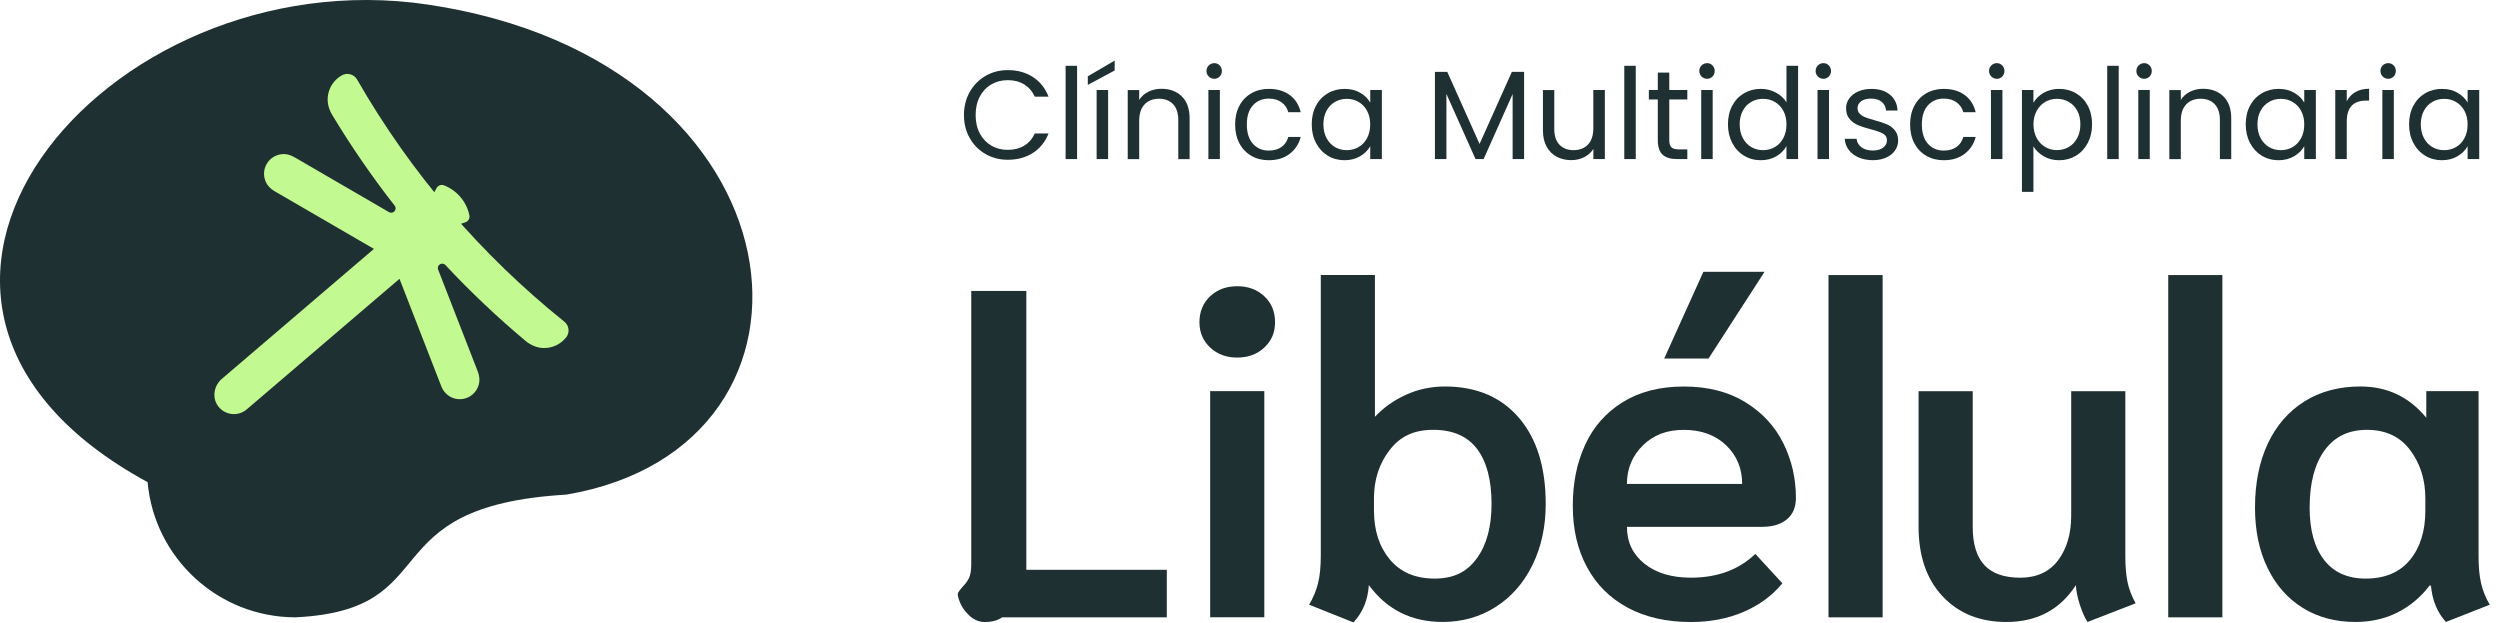
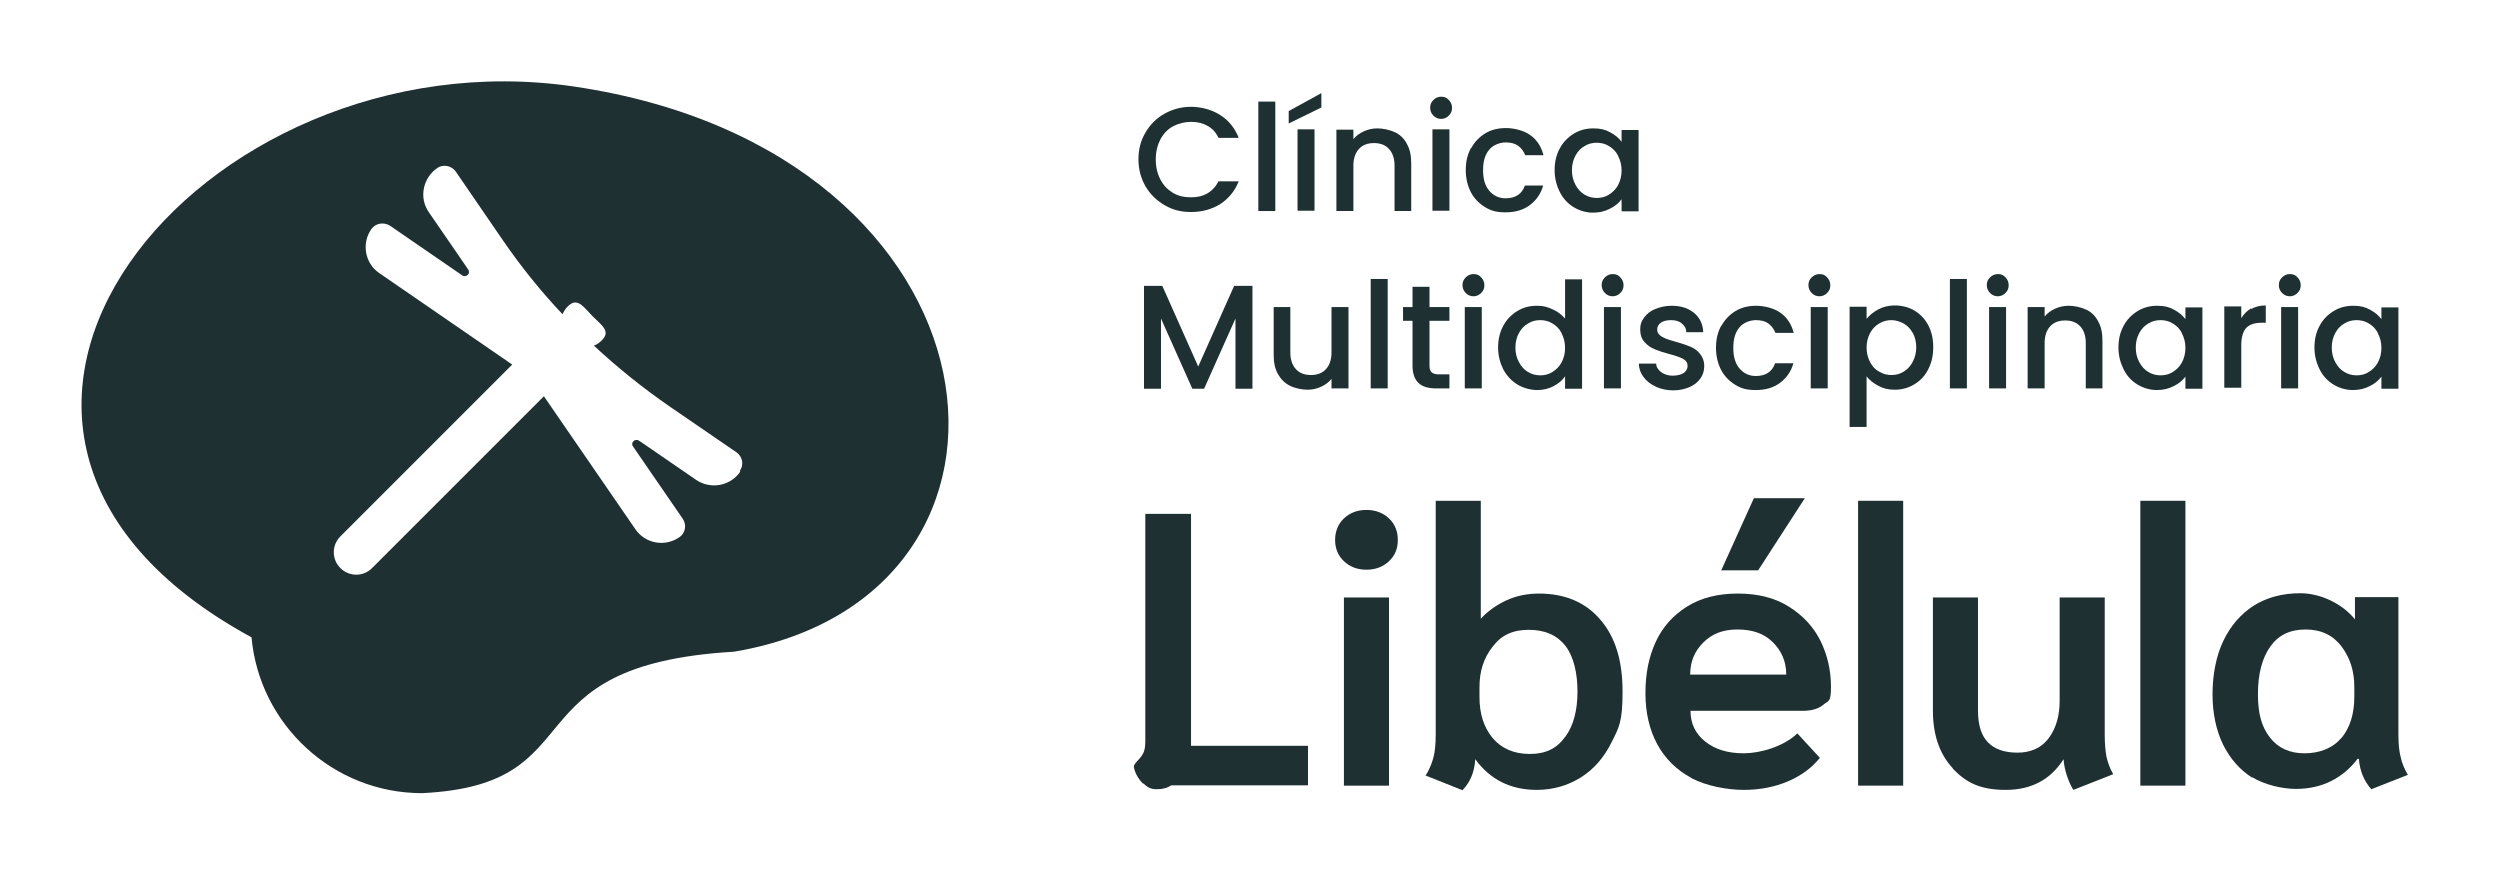
- <svg xmlns="http://www.w3.org/2000/svg" width="241" height="60" viewBox="0 0 241 60" fill="none">
-   <path d="M93.38 59.285C92.916 58.837 92.593 58.312 92.413 57.712C92.322 57.442 92.306 57.248 92.368 57.129C92.429 57.01 92.561 56.829 92.774 56.591C93.045 56.32 93.254 56.036 93.403 55.737C93.551 55.437 93.629 54.989 93.629 54.389V28.048H98.938V54.928H112.48V59.514H96.6C96.18 59.814 95.625 59.962 94.935 59.962C94.364 59.962 93.848 59.736 93.384 59.288L93.38 59.285Z" fill="#1F3032" />
-   <path d="M116.66 33.503C115.97 32.858 115.625 32.043 115.625 31.053C115.625 30.064 115.97 29.203 116.66 28.559C117.35 27.914 118.218 27.592 119.27 27.592C120.321 27.592 121.189 27.914 121.879 28.559C122.57 29.203 122.915 30.035 122.915 31.053C122.915 32.072 122.57 32.858 121.879 33.503C121.189 34.147 120.321 34.47 119.27 34.47C118.218 34.47 117.35 34.147 116.66 33.503ZM116.66 37.706H121.879V59.506H116.66V37.706Z" fill="#1F3032" />
-   <path d="M126.198 58.295C126.589 57.637 126.873 56.954 127.053 56.248C127.234 55.546 127.324 54.637 127.324 53.528V26.513H132.543V40.179C133.353 39.308 134.343 38.606 135.511 38.068C136.682 37.529 137.94 37.258 139.288 37.258C142.317 37.258 144.694 38.264 146.42 40.269C148.143 42.277 149.007 45.048 149.007 48.584C149.007 50.773 148.581 52.735 147.727 54.472C146.872 56.21 145.688 57.56 144.172 58.517C142.656 59.478 140.956 59.955 139.066 59.955C136.066 59.955 133.698 58.772 131.956 56.403C131.866 57.84 131.372 59.039 130.472 60L126.198 58.292V58.295ZM142.369 53.821C143.314 52.519 143.785 50.773 143.785 48.584C143.785 46.276 143.32 44.51 142.391 43.279C141.462 42.051 140.053 41.435 138.162 41.435C136.272 41.435 134.959 42.087 133.956 43.392C132.95 44.694 132.45 46.247 132.45 48.043V49.213C132.45 51.13 132.959 52.703 133.979 53.931C134.998 55.159 136.437 55.775 138.298 55.775C140.159 55.775 141.424 55.123 142.369 53.818V53.821Z" fill="#1F3032" />
-   <path d="M156.923 58.586C155.213 57.674 153.901 56.368 152.988 54.676C152.072 52.984 151.617 51.012 151.617 48.766C151.617 46.519 152.014 44.614 152.81 42.877C153.604 41.14 154.813 39.77 156.433 38.765C158.052 37.762 160.016 37.26 162.326 37.26C164.636 37.26 166.606 37.762 168.242 38.765C169.877 39.77 171.1 41.088 171.909 42.719C172.719 44.353 173.126 46.113 173.126 48.002C173.126 48.901 172.832 49.591 172.248 50.071C171.664 50.551 170.861 50.789 169.842 50.789H156.839C156.839 52.259 157.4 53.442 158.526 54.341C159.652 55.24 161.142 55.688 163.003 55.688C165.552 55.688 167.623 54.925 169.213 53.397L171.822 56.23C170.861 57.4 169.626 58.312 168.11 58.973C166.594 59.63 164.894 59.962 163.003 59.962C160.665 59.962 158.639 59.505 156.929 58.592L156.923 58.586ZM167.945 46.654C167.945 45.156 167.429 43.912 166.394 42.922C165.358 41.933 164 41.44 162.323 41.44C160.645 41.44 159.384 41.943 158.365 42.945C157.346 43.95 156.836 45.185 156.836 46.654H167.948H167.945ZM164.21 26.201H170.103L164.703 34.562H160.429L164.207 26.201H164.21Z" fill="#1F3032" />
-   <path d="M176.267 26.517H181.486V59.511H176.267V26.517Z" fill="#1F3032" />
-   <path d="M187.267 57.486C185.722 55.84 184.951 53.606 184.951 50.789V37.71H190.17V50.789C190.17 52.436 190.544 53.667 191.296 54.476C192.044 55.285 193.199 55.691 194.76 55.691C196.321 55.691 197.563 55.13 198.405 54.006C199.244 52.881 199.663 51.45 199.663 49.713V37.71H204.882V53.622C204.882 54.583 204.95 55.398 205.085 56.072C205.221 56.745 205.482 57.441 205.872 58.16L201.237 59.959C200.966 59.54 200.721 58.985 200.495 58.295C200.269 57.606 200.144 56.977 200.115 56.407C198.586 58.776 196.35 59.959 193.412 59.959C190.863 59.959 188.815 59.133 187.27 57.486H187.267Z" fill="#1F3032" />
-   <path d="M209.018 26.517H214.237V59.511H209.018V26.517Z" fill="#1F3032" />
-   <path d="M221.994 58.606C220.54 57.707 219.407 56.427 218.598 54.764C217.788 53.101 217.382 51.161 217.382 48.944C217.382 46.578 217.795 44.515 218.617 42.762C219.443 41.009 220.62 39.655 222.149 38.695C223.678 37.737 225.478 37.257 227.549 37.257C230.13 37.257 232.242 38.263 233.894 40.267V37.705H238.932V53.572C238.932 54.652 239.016 55.541 239.181 56.247C239.345 56.953 239.623 57.633 240.013 58.294L235.784 59.957C234.945 59.028 234.465 57.858 234.345 56.45H234.21C233.371 57.559 232.342 58.419 231.129 59.035C229.913 59.65 228.559 59.957 227.059 59.957C225.139 59.957 223.452 59.509 221.998 58.609L221.994 58.606ZM232.32 53.978C233.31 52.779 233.804 51.19 233.804 49.214V48.044C233.804 46.246 233.316 44.696 232.342 43.394C231.368 42.092 229.981 41.437 228.181 41.437C226.381 41.437 225.046 42.098 224.088 43.416C223.127 44.734 222.649 46.578 222.649 48.944C222.649 51.1 223.114 52.779 224.043 53.978C224.972 55.177 226.307 55.776 228.046 55.776C229.904 55.776 231.329 55.177 232.32 53.978Z" fill="#1F3032" />
-   <path d="M54.588 47.682C82.158 43.024 78.149 5.902 41.212 0.436C9.974 -4.186 -17.805 29.078 14.229 46.479C14.88 53.783 21.019 59.51 28.499 59.51C43.247 58.788 35.463 48.806 54.585 47.682H54.588Z" fill="#1F3032" />
-   <path d="M93.484 8.866C93.858 8.205 94.364 7.69 95.009 7.316C95.654 6.942 96.367 6.758 97.154 6.758C98.08 6.758 98.886 6.981 99.574 7.426C100.264 7.87 100.764 8.502 101.08 9.321H99.754C99.519 8.811 99.18 8.418 98.738 8.141C98.296 7.867 97.767 7.728 97.151 7.728C96.535 7.728 96.029 7.867 95.558 8.141C95.087 8.415 94.719 8.808 94.451 9.314C94.183 9.82 94.051 10.413 94.051 11.093C94.051 11.773 94.183 12.353 94.451 12.859C94.719 13.366 95.087 13.755 95.558 14.033C96.029 14.31 96.558 14.445 97.151 14.445C97.745 14.445 98.296 14.31 98.738 14.039C99.18 13.768 99.519 13.378 99.754 12.866H101.08C100.764 13.675 100.261 14.3 99.574 14.742C98.883 15.183 98.077 15.402 97.154 15.402C96.367 15.402 95.651 15.219 95.009 14.851C94.367 14.484 93.855 13.971 93.484 13.314C93.109 12.656 92.925 11.918 92.925 11.09C92.925 10.262 93.113 9.52 93.484 8.86V8.866Z" fill="#1F3032" />
-   <path d="M103.831 6.343V15.335H102.725V6.343H103.831Z" fill="#1F3032" />
-   <path d="M107.454 6.795L104.864 8.181V7.356L107.454 5.838V6.799V6.795ZM106.822 8.678V15.336H105.715V8.678H106.822Z" fill="#1F3032" />
-   <path d="M113.925 9.293C114.428 9.783 114.679 10.489 114.679 11.414V15.34H113.586V11.572C113.586 10.908 113.418 10.399 113.089 10.047C112.757 9.696 112.302 9.519 111.728 9.519C111.154 9.519 110.68 9.703 110.334 10.067C109.989 10.431 109.818 10.963 109.818 11.659V15.34H108.712V8.681H109.818V9.628C110.038 9.287 110.334 9.026 110.712 8.839C111.089 8.652 111.505 8.558 111.96 8.558C112.77 8.558 113.428 8.803 113.931 9.293H113.925Z" fill="#1F3032" />
-   <path d="M116.525 7.377C116.379 7.232 116.305 7.055 116.305 6.842C116.305 6.629 116.379 6.452 116.525 6.307C116.67 6.162 116.847 6.088 117.06 6.088C117.273 6.088 117.434 6.162 117.576 6.307C117.718 6.452 117.789 6.633 117.789 6.842C117.789 7.052 117.718 7.232 117.576 7.377C117.434 7.522 117.263 7.596 117.06 7.596C116.857 7.596 116.67 7.522 116.525 7.377ZM117.596 8.676V15.335H116.489V8.676H117.596Z" fill="#1F3032" />
-   <path d="M119.479 10.19C119.753 9.674 120.137 9.278 120.628 8.994C121.118 8.71 121.679 8.569 122.311 8.569C123.131 8.569 123.805 8.768 124.337 9.165C124.869 9.561 125.218 10.112 125.389 10.818H124.195C124.082 10.412 123.86 10.093 123.534 9.858C123.205 9.622 122.799 9.506 122.311 9.506C121.679 9.506 121.17 9.722 120.779 10.157C120.389 10.589 120.195 11.205 120.195 11.998C120.195 12.791 120.389 13.419 120.779 13.857C121.17 14.296 121.679 14.515 122.311 14.515C122.799 14.515 123.202 14.402 123.528 14.173C123.85 13.948 124.076 13.622 124.195 13.2H125.389C125.211 13.88 124.853 14.425 124.318 14.834C123.782 15.243 123.115 15.446 122.311 15.446C121.679 15.446 121.118 15.305 120.628 15.021C120.137 14.737 119.753 14.338 119.479 13.819C119.202 13.3 119.066 12.694 119.066 11.995C119.066 11.295 119.205 10.705 119.479 10.19Z" fill="#1F3032" />
-   <path d="M126.863 10.19C127.137 9.674 127.518 9.278 127.998 8.994C128.479 8.71 129.018 8.569 129.611 8.569C130.205 8.569 130.701 8.694 131.13 8.946C131.559 9.197 131.879 9.513 132.092 9.893V8.678H133.211V15.337H132.092V14.096C131.872 14.486 131.547 14.808 131.114 15.063C130.682 15.317 130.176 15.446 129.601 15.446C129.027 15.446 128.476 15.301 127.995 15.008C127.518 14.715 127.14 14.309 126.863 13.78C126.585 13.255 126.45 12.655 126.45 11.982C126.45 11.308 126.589 10.705 126.863 10.19ZM131.785 10.683C131.582 10.309 131.308 10.025 130.966 9.825C130.621 9.626 130.243 9.529 129.827 9.529C129.411 9.529 129.037 9.626 128.695 9.822C128.356 10.016 128.082 10.299 127.879 10.673C127.676 11.047 127.576 11.482 127.576 11.985C127.576 12.488 127.676 12.939 127.879 13.316C128.082 13.693 128.353 13.98 128.695 14.18C129.037 14.38 129.411 14.476 129.827 14.476C130.243 14.476 130.621 14.376 130.966 14.18C131.311 13.98 131.585 13.693 131.785 13.316C131.988 12.939 132.088 12.501 132.088 11.998C132.088 11.495 131.988 11.057 131.785 10.686V10.683Z" fill="#1F3032" />
-   <path d="M146.923 6.928V15.337H145.817V9.068L143.02 15.337H142.243L139.433 9.055V15.337H138.327V6.928H139.517L142.63 13.877L145.743 6.928H146.923Z" fill="#1F3032" />
-   <path d="M154.707 8.678V15.337H153.6V14.354C153.391 14.695 153.097 14.96 152.72 15.15C152.342 15.34 151.926 15.437 151.475 15.437C150.955 15.437 150.491 15.33 150.078 15.114C149.665 14.898 149.339 14.576 149.097 14.147C148.859 13.719 148.739 13.197 148.739 12.581V8.681H149.833V12.436C149.833 13.094 149.997 13.596 150.33 13.948C150.662 14.299 151.117 14.476 151.691 14.476C152.265 14.476 152.749 14.292 153.088 13.928C153.43 13.564 153.597 13.032 153.597 12.336V8.678H154.704H154.707Z" fill="#1F3032" />
-   <path d="M157.687 6.343V15.335H156.581V6.343H157.687Z" fill="#1F3032" />
-   <path d="M160.919 9.589V13.514C160.919 13.837 160.987 14.066 161.126 14.201C161.265 14.333 161.503 14.401 161.842 14.401H162.658V15.335H161.661C161.045 15.335 160.584 15.194 160.274 14.91C159.965 14.627 159.813 14.162 159.813 13.514V9.589H158.949V8.677H159.813V7.001H160.919V8.677H162.658V9.589H160.919Z" fill="#1F3032" />
-   <path d="M164.032 7.377C163.887 7.232 163.813 7.055 163.813 6.842C163.813 6.629 163.887 6.452 164.032 6.307C164.177 6.162 164.355 6.088 164.568 6.088C164.781 6.088 164.942 6.162 165.084 6.307C165.226 6.452 165.297 6.633 165.297 6.842C165.297 7.052 165.226 7.232 165.084 7.377C164.942 7.522 164.771 7.596 164.568 7.596C164.365 7.596 164.177 7.522 164.032 7.377ZM165.103 8.676V15.335H163.997V8.676H165.103Z" fill="#1F3032" />
-   <path d="M166.987 10.188C167.261 9.672 167.642 9.276 168.122 8.992C168.606 8.709 169.145 8.567 169.745 8.567C170.264 8.567 170.745 8.686 171.193 8.925C171.642 9.163 171.98 9.476 172.216 9.866V6.343H173.335V15.335H172.216V14.085C171.996 14.481 171.674 14.806 171.242 15.061C170.813 15.316 170.309 15.445 169.732 15.445C169.155 15.445 168.603 15.3 168.122 15.006C167.639 14.713 167.261 14.307 166.987 13.778C166.713 13.25 166.574 12.653 166.574 11.98C166.574 11.306 166.713 10.704 166.987 10.188ZM171.913 10.681C171.709 10.307 171.435 10.024 171.093 9.824C170.748 9.624 170.371 9.527 169.958 9.527C169.545 9.527 169.168 9.624 168.826 9.82C168.484 10.014 168.213 10.297 168.01 10.671C167.806 11.045 167.706 11.48 167.706 11.983C167.706 12.486 167.806 12.937 168.01 13.314C168.213 13.691 168.484 13.978 168.826 14.178C169.164 14.378 169.542 14.475 169.958 14.475C170.374 14.475 170.751 14.375 171.093 14.178C171.438 13.978 171.713 13.691 171.913 13.314C172.116 12.937 172.216 12.499 172.216 11.996C172.216 11.493 172.116 11.055 171.913 10.684V10.681Z" fill="#1F3032" />
-   <path d="M175.245 7.377C175.1 7.232 175.025 7.055 175.025 6.842C175.025 6.629 175.1 6.452 175.245 6.307C175.39 6.162 175.57 6.088 175.78 6.088C175.99 6.088 176.154 6.162 176.296 6.307C176.438 6.452 176.509 6.633 176.509 6.842C176.509 7.052 176.438 7.232 176.296 7.377C176.154 7.522 175.983 7.596 175.78 7.596C175.577 7.596 175.39 7.522 175.245 7.377ZM176.316 8.676V15.335H175.209V8.676H176.316Z" fill="#1F3032" />
-   <path d="M179.183 15.184C178.777 15.009 178.458 14.768 178.222 14.455C177.987 14.143 177.858 13.785 177.832 13.379H178.974C179.006 13.711 179.161 13.981 179.441 14.194C179.722 14.403 180.086 14.51 180.541 14.51C180.964 14.51 181.296 14.416 181.538 14.229C181.78 14.043 181.903 13.807 181.903 13.524C181.903 13.24 181.774 13.014 181.512 12.873C181.254 12.731 180.851 12.592 180.309 12.454C179.816 12.325 179.412 12.193 179.099 12.06C178.787 11.925 178.519 11.729 178.296 11.464C178.074 11.2 177.961 10.855 177.961 10.426C177.961 10.085 178.061 9.775 178.264 9.492C178.467 9.208 178.754 8.982 179.128 8.818C179.503 8.654 179.928 8.57 180.406 8.57C181.145 8.57 181.738 8.757 182.193 9.128C182.648 9.501 182.89 10.011 182.922 10.658H181.815C181.79 10.31 181.651 10.03 181.396 9.82C181.141 9.611 180.799 9.505 180.367 9.505C179.97 9.505 179.654 9.588 179.419 9.759C179.183 9.93 179.067 10.152 179.067 10.426C179.067 10.646 179.138 10.826 179.28 10.968C179.422 11.11 179.599 11.223 179.816 11.306C180.032 11.39 180.328 11.487 180.709 11.593C181.186 11.722 181.577 11.851 181.877 11.977C182.177 12.102 182.435 12.289 182.648 12.541C182.864 12.792 182.973 13.121 182.983 13.524C182.983 13.888 182.883 14.217 182.68 14.507C182.477 14.797 182.193 15.029 181.822 15.193C181.451 15.357 181.028 15.441 180.551 15.441C180.041 15.441 179.583 15.354 179.177 15.18L179.183 15.184Z" fill="#1F3032" />
-   <path d="M184.548 10.19C184.822 9.674 185.206 9.278 185.696 8.994C186.186 8.71 186.747 8.569 187.38 8.569C188.199 8.569 188.873 8.768 189.405 9.165C189.938 9.561 190.286 10.112 190.457 10.818H189.267C189.154 10.412 188.931 10.093 188.605 9.858C188.276 9.622 187.87 9.506 187.383 9.506C186.751 9.506 186.241 9.722 185.851 10.157C185.46 10.589 185.267 11.205 185.267 11.998C185.267 12.791 185.46 13.419 185.851 13.857C186.241 14.296 186.751 14.515 187.383 14.515C187.87 14.515 188.273 14.402 188.599 14.173C188.922 13.948 189.147 13.622 189.267 13.2H190.457C190.28 13.88 189.921 14.425 189.386 14.834C188.851 15.243 188.183 15.446 187.38 15.446C186.747 15.446 186.186 15.305 185.696 15.021C185.206 14.737 184.822 14.338 184.548 13.819C184.27 13.3 184.135 12.694 184.135 11.995C184.135 11.295 184.273 10.705 184.548 10.19Z" fill="#1F3032" />
-   <path d="M191.963 7.377C191.818 7.232 191.744 7.055 191.744 6.842C191.744 6.629 191.818 6.452 191.963 6.307C192.109 6.162 192.289 6.088 192.499 6.088C192.709 6.088 192.873 6.162 193.015 6.307C193.157 6.452 193.228 6.633 193.228 6.842C193.228 7.052 193.157 7.232 193.015 7.377C192.873 7.522 192.702 7.596 192.499 7.596C192.296 7.596 192.109 7.522 191.963 7.377ZM193.034 8.676V15.335H191.928V8.676H193.034Z" fill="#1F3032" />
-   <path d="M197.002 8.952C197.434 8.697 197.941 8.569 198.515 8.569C199.089 8.569 199.644 8.71 200.128 8.994C200.611 9.278 200.989 9.677 201.263 10.19C201.537 10.705 201.676 11.302 201.676 11.982C201.676 12.662 201.537 13.255 201.263 13.78C200.989 14.305 200.608 14.715 200.128 15.008C199.644 15.298 199.108 15.446 198.515 15.446C197.921 15.446 197.447 15.317 197.012 15.063C196.579 14.808 196.247 14.489 196.021 14.109V18.495H194.915V8.678H196.021V9.906C196.241 9.526 196.566 9.207 196.999 8.952H197.002ZM200.244 10.67C200.041 10.296 199.766 10.012 199.424 9.819C199.079 9.626 198.702 9.526 198.289 9.526C197.876 9.526 197.508 9.626 197.163 9.822C196.818 10.022 196.544 10.309 196.337 10.686C196.131 11.063 196.028 11.498 196.028 11.991C196.028 12.484 196.131 12.932 196.337 13.309C196.544 13.687 196.818 13.973 197.163 14.173C197.508 14.373 197.883 14.47 198.289 14.47C198.695 14.47 199.082 14.37 199.424 14.173C199.77 13.973 200.044 13.687 200.244 13.309C200.447 12.932 200.547 12.491 200.547 11.978C200.547 11.466 200.447 11.037 200.244 10.667V10.67Z" fill="#1F3032" />
-   <path d="M204.243 6.343V15.335H203.137V6.343H204.243Z" fill="#1F3032" />
-   <path d="M206.166 7.377C206.021 7.232 205.947 7.055 205.947 6.842C205.947 6.629 206.021 6.452 206.166 6.307C206.311 6.162 206.489 6.088 206.702 6.088C206.914 6.088 207.076 6.162 207.218 6.307C207.36 6.452 207.431 6.633 207.431 6.842C207.431 7.052 207.36 7.232 207.218 7.377C207.076 7.522 206.905 7.596 206.702 7.596C206.498 7.596 206.311 7.522 206.166 7.377ZM207.237 8.676V15.335H206.131V8.676H207.237Z" fill="#1F3032" />
-   <path d="M214.337 9.293C214.84 9.783 215.091 10.489 215.091 11.414V15.34H213.998V11.572C213.998 10.908 213.83 10.399 213.501 10.047C213.169 9.696 212.714 9.519 212.14 9.519C211.566 9.519 211.092 9.703 210.746 10.067C210.401 10.431 210.23 10.963 210.23 11.659V15.34H209.124V8.681H210.23V9.628C210.45 9.287 210.746 9.026 211.124 8.839C211.501 8.652 211.917 8.558 212.369 8.558C213.179 8.558 213.837 8.803 214.34 9.293H214.337Z" fill="#1F3032" />
-   <path d="M216.901 10.19C217.175 9.674 217.556 9.278 218.04 8.994C218.52 8.71 219.059 8.569 219.649 8.569C220.24 8.569 220.74 8.694 221.169 8.946C221.598 9.197 221.917 9.513 222.13 9.893V8.678H223.249V15.337H222.13V14.096C221.911 14.486 221.585 14.808 221.153 15.063C220.717 15.317 220.214 15.446 219.64 15.446C219.066 15.446 218.514 15.301 218.033 15.008C217.556 14.715 217.179 14.309 216.901 13.78C216.624 13.252 216.488 12.655 216.488 11.982C216.488 11.308 216.627 10.705 216.901 10.19ZM221.827 10.683C221.624 10.309 221.349 10.025 221.007 9.825C220.662 9.626 220.285 9.529 219.872 9.529C219.459 9.529 219.082 9.626 218.74 9.822C218.398 10.016 218.127 10.299 217.924 10.673C217.72 11.047 217.62 11.482 217.62 11.985C217.62 12.488 217.72 12.939 217.924 13.316C218.127 13.693 218.398 13.98 218.74 14.18C219.082 14.38 219.456 14.476 219.872 14.476C220.288 14.476 220.666 14.376 221.007 14.18C221.353 13.98 221.627 13.693 221.827 13.316C222.03 12.939 222.13 12.501 222.13 11.998C222.13 11.495 222.03 11.057 221.827 10.686V10.683Z" fill="#1F3032" />
-   <path d="M227.062 8.874C227.423 8.665 227.862 8.558 228.381 8.558V9.699H228.088C226.849 9.699 226.227 10.373 226.227 11.717V15.336H225.12V8.678H226.227V9.761C226.42 9.38 226.698 9.084 227.059 8.874H227.062Z" fill="#1F3032" />
-   <path d="M229.694 7.377C229.549 7.232 229.475 7.055 229.475 6.842C229.475 6.629 229.549 6.452 229.694 6.307C229.839 6.162 230.017 6.088 230.23 6.088C230.442 6.088 230.604 6.162 230.746 6.307C230.888 6.452 230.959 6.633 230.959 6.842C230.959 7.052 230.888 7.232 230.746 7.377C230.604 7.522 230.433 7.596 230.23 7.596C230.026 7.596 229.839 7.522 229.694 7.377ZM230.765 8.676V15.335H229.659V8.676H230.765Z" fill="#1F3032" />
-   <path d="M232.649 10.19C232.923 9.674 233.304 9.278 233.784 8.994C234.265 8.71 234.804 8.569 235.397 8.569C235.991 8.569 236.487 8.694 236.916 8.946C237.345 9.197 237.665 9.513 237.878 9.893V8.678H238.997V15.337H237.878V14.096C237.658 14.486 237.333 14.808 236.9 15.063C236.468 15.317 235.962 15.446 235.387 15.446C234.813 15.446 234.262 15.301 233.781 15.008C233.304 14.715 232.926 14.309 232.649 13.78C232.371 13.255 232.236 12.655 232.236 11.982C232.236 11.308 232.375 10.705 232.649 10.19ZM237.575 10.683C237.371 10.309 237.097 10.025 236.755 9.825C236.41 9.626 236.033 9.529 235.617 9.529C235.2 9.529 234.826 9.626 234.484 9.822C234.146 10.016 233.871 10.299 233.668 10.673C233.465 11.047 233.365 11.482 233.365 11.985C233.365 12.488 233.465 12.939 233.668 13.316C233.871 13.693 234.142 13.98 234.484 14.18C234.826 14.38 235.2 14.476 235.617 14.476C236.033 14.476 236.41 14.376 236.755 14.18C237.1 13.98 237.375 13.693 237.575 13.316C237.778 12.939 237.878 12.501 237.878 11.998C237.878 11.495 237.778 11.057 237.575 10.686V10.683Z" fill="#1F3032" />
-   <path d="M42.808 21.268L41.898 20.192C41.553 19.786 41.495 19.209 41.75 18.738L42.082 18.132C42.221 17.875 42.531 17.762 42.805 17.868C44.056 18.358 44.979 19.444 45.25 20.759C45.308 21.046 45.147 21.33 44.869 21.426L44.215 21.652C43.711 21.826 43.15 21.671 42.805 21.265L42.808 21.268Z" fill="#C3F991" />
-   <path d="M54.578 32.525C54.946 32.061 54.866 31.381 54.404 31.01C46.314 24.516 39.592 16.662 34.425 7.669C34.128 7.154 33.47 6.973 32.954 7.263C32.25 7.66 31.77 8.33 31.625 9.136C31.505 9.797 31.666 10.48 32.012 11.057C33.841 14.099 35.863 17.035 38.044 19.823C38.331 20.191 37.902 20.684 37.498 20.448L28.37 15.147C27.989 14.924 27.544 14.808 27.109 14.87C26.512 14.95 26.006 15.289 25.712 15.798C25.415 16.307 25.37 16.913 25.596 17.471C25.76 17.88 26.083 18.205 26.463 18.428L36.047 23.994L21.383 36.525C20.628 37.169 20.425 38.294 20.993 39.106C21.644 40.038 22.944 40.186 23.786 39.464L38.511 26.878L42.553 37.269C42.631 37.472 42.743 37.656 42.879 37.817C43.063 38.03 43.292 38.201 43.556 38.32C44.021 38.523 44.537 38.536 45.008 38.352C45.556 38.139 45.972 37.691 46.143 37.114C46.269 36.692 46.224 36.235 46.063 35.825L42.237 25.995C42.066 25.56 42.621 25.212 42.94 25.554C45.359 28.139 47.95 30.591 50.672 32.87C51.188 33.302 51.837 33.566 52.511 33.55C53.33 33.531 54.069 33.16 54.569 32.528L54.578 32.525Z" fill="#C3F991" />
+ <svg xmlns="http://www.w3.org/2000/svg" id="Layer_1" version="1.1" viewBox="100 100 765.3 267.8" width="100%" height="100%">
+   <defs>
+     <style>
+       .st0 {
+         fill: #1f3032;
+       }
+     </style>
+   </defs>
+   <path class="st0" d="M275.8,126.5c-114.3-16.9-216,104.9-98.8,168.6,2.4,26.7,24.9,47.7,52.2,47.7,54-2.6,25.5-39.2,95.5-43.3,100.9-17,86.2-153-48.9-173ZM326.6,244.4h0c-3,4.4-9.1,5.5-13.5,2.5l-16-11c-.5-.3-1-.7-1.5-1-1.2-.8-2.7.6-1.8,1.8l15.2,22.1c1.3,1.9.8,4.5-1.1,5.7-4.4,3-10.4,1.9-13.4-2.5l-28-40.7-52.6,52.6c-2.7,2.7-7,2.7-9.7,0-2.7-2.7-2.7-7,0-9.7l52.6-52.6-40.7-28c-4.4-3-5.5-9.1-2.4-13.5,1.3-1.8,3.8-2.2,5.7-1l22.1,15.2c1.2.8,2.7-.6,1.8-1.8-.3-.5-.7-1-1-1.5l-11-16c-3.1-4.4-1.9-10.5,2.6-13.6,1.8-1.2,4.3-.7,5.6,1.1l14.2,20.7c5.6,8.2,11.8,15.9,18.5,23,.4-.9.9-1.7,1.6-2.4,2.9-2.9,4.7,0,7.5,2.9,2.9,2.9,5.8,4.7,2.9,7.5-.7.7-1.5,1.3-2.4,1.6,7.2,6.7,14.9,12.9,23,18.5l20.7,14.2c1.8,1.3,2.3,3.8,1,5.6Z" />
+   <g>
+     <path class="st0" d="M449.9,339.9c-1.2-1.2-2.1-2.6-2.6-4.2-.2-.7-.3-1.2-.1-1.5.2-.3.5-.8,1.1-1.4.7-.7,1.3-1.5,1.7-2.3.4-.8.6-2,.6-3.6v-69.6h14v71h35.8v12.1h-41.9c-1.1.8-2.6,1.2-4.4,1.2s-2.9-.6-4.1-1.8Z" />
+     <path class="st0" d="M511.4,271.8c-1.8-1.7-2.7-3.9-2.7-6.5s.9-4.9,2.7-6.6c1.8-1.7,4.1-2.6,6.9-2.6s5.1.9,6.9,2.6c1.8,1.7,2.7,3.9,2.7,6.6s-.9,4.8-2.7,6.5c-1.8,1.7-4.1,2.6-6.9,2.6s-5.1-.9-6.9-2.6ZM511.4,282.9h13.8v57.6h-13.8v-57.6Z" />
+     <path class="st0" d="M536.5,337.3c1-1.7,1.8-3.5,2.3-5.4.5-1.9.7-4.3.7-7.2v-71.4h13.8v36.1c2.1-2.3,4.8-4.2,7.8-5.6s6.4-2.1,10-2.1c8,0,14.3,2.7,18.8,8,4.6,5.3,6.8,12.6,6.8,22s-1.1,11-3.4,15.6c-2.3,4.6-5.4,8.2-9.4,10.7-4,2.5-8.5,3.8-13.5,3.8-7.9,0-14.2-3.1-18.8-9.4-.2,3.8-1.5,7-3.9,9.5l-11.3-4.5ZM579.2,325.5c2.5-3.4,3.7-8.1,3.7-13.8s-1.2-10.8-3.7-14c-2.5-3.2-6.2-4.9-11.2-4.9s-8.5,1.7-11.1,5.2c-2.7,3.4-4,7.5-4,12.3v3.1c0,5.1,1.3,9.2,4,12.5,2.7,3.2,6.5,4.9,11.4,4.9s8.3-1.7,10.8-5.2Z" />
+     <path class="st0" d="M617.7,338.1c-4.5-2.4-8-5.9-10.4-10.3-2.4-4.5-3.6-9.7-3.6-15.6s1-11,3.1-15.6c2.1-4.6,5.3-8.2,9.6-10.9,4.3-2.7,9.5-4,15.6-4s11.3,1.3,15.6,4c4.3,2.7,7.5,6.1,9.7,10.5,2.1,4.3,3.2,9,3.2,14s-.8,4.2-2.3,5.5c-1.5,1.3-3.7,1.9-6.4,1.9h-34.3c0,3.9,1.5,7,4.5,9.4,3,2.4,6.9,3.6,11.8,3.6s12.2-2,16.4-6.1l6.9,7.5c-2.5,3.1-5.8,5.5-9.8,7.2-4,1.7-8.5,2.6-13.5,2.6s-11.5-1.2-16-3.6ZM646.8,306.5c0-4-1.4-7.2-4.1-9.9s-6.3-3.9-10.8-3.9-7.8,1.3-10.5,4c-2.7,2.7-4,5.9-4,9.8h29.3ZM636.9,252.5h15.6l-14.3,22.1h-11.3l10-22.1Z" />
+     <path class="st0" d="M668.8,253.3h13.8v87.2h-13.8v-87.2Z" />
+     <path class="st0" d="M697.8,335.2c-4.1-4.4-6.1-10.3-6.1-17.7v-34.6h13.8v34.6c0,4.4,1,7.6,3,9.7,2,2.1,5,3.2,9.1,3.2s7.4-1.5,9.6-4.5c2.2-3,3.3-6.8,3.3-11.3v-31.7h13.8v42.1c0,2.5.2,4.7.5,6.5.4,1.8,1,3.6,2.1,5.5l-12.2,4.8c-.7-1.1-1.4-2.6-2-4.4-.6-1.8-.9-3.5-1-5-4,6.3-9.9,9.4-17.7,9.4s-12.1-2.2-16.2-6.5Z" />
+     <path class="st0" d="M755.2,253.3h13.8v87.2h-13.8v-87.2Z" />
+     <path class="st0" d="M789.5,338.1c-3.8-2.4-6.8-5.8-9-10.2-2.1-4.4-3.2-9.5-3.2-15.4s1.1-11.7,3.3-16.3c2.2-4.6,5.3-8.2,9.3-10.8,4-2.5,8.8-3.8,14.3-3.8s12.4,2.7,16.7,8v-6.8h13.3v41.9c0,2.9.2,5.2.7,7.1.4,1.9,1.2,3.7,2.2,5.4l-11.2,4.4c-2.2-2.5-3.5-5.5-3.8-9.3h-.4c-2.2,2.9-4.9,5.2-8.1,6.8-3.2,1.6-6.8,2.4-10.8,2.4s-9.5-1.2-13.4-3.6ZM816.8,325.9c2.6-3.2,3.9-7.4,3.9-12.6v-3.1c0-4.8-1.3-8.8-3.9-12.3-2.6-3.4-6.2-5.2-11-5.2s-8.3,1.7-10.8,5.2c-2.5,3.5-3.8,8.4-3.8,14.6s1.2,10.1,3.7,13.3c2.5,3.2,6,4.8,10.6,4.8s8.7-1.6,11.3-4.8Z" />
+   </g>
+   <g>
+     <path class="st0" d="M450.7,140.5c1.4-2.4,3.4-4.4,5.8-5.7,2.5-1.4,5.2-2.1,8.1-2.1s6.3.8,8.9,2.5c2.6,1.6,4.5,4,5.7,7h-6.2c-.8-1.7-1.9-2.9-3.4-3.7-1.4-.8-3.1-1.2-5-1.2s-3.9.5-5.6,1.4c-1.6.9-2.9,2.3-3.8,4-.9,1.8-1.4,3.8-1.4,6.1s.5,4.4,1.4,6.1c.9,1.8,2.2,3.1,3.8,4.1,1.6,1,3.5,1.4,5.6,1.4s3.6-.4,5-1.2c1.4-.8,2.6-2.1,3.4-3.7h6.2c-1.2,3-3.1,5.3-5.7,7-2.6,1.6-5.6,2.4-8.9,2.4s-5.7-.7-8.1-2.1c-2.4-1.4-4.4-3.3-5.8-5.7-1.4-2.4-2.2-5.2-2.2-8.3s.7-5.8,2.2-8.3Z" />
+     <path class="st0" d="M490.4,131.1v33.5h-5.2v-33.5h5.2Z" />
+     <path class="st0" d="M504.5,132.9l-10,4.9v-3.8l10-5.5v4.4ZM502.4,139.6v24.9h-5.2v-24.9h5.2Z" />
+     <path class="st0" d="M527.1,140.5c1.6.8,2.8,2,3.6,3.6.9,1.6,1.3,3.5,1.3,5.8v14.7h-5.1v-13.9c0-2.2-.6-3.9-1.7-5.1-1.1-1.2-2.6-1.8-4.6-1.8s-3.5.6-4.6,1.8c-1.1,1.2-1.7,2.9-1.7,5.1v13.9h-5.2v-24.9h5.2v2.9c.8-1,1.9-1.8,3.2-2.4,1.3-.6,2.7-.9,4.2-.9s3.7.4,5.3,1.2Z" />
+     <path class="st0" d="M538.8,135.4c-.6-.6-1-1.4-1-2.4s.3-1.7,1-2.4c.6-.6,1.4-1,2.4-1s1.7.3,2.3,1c.6.6,1,1.4,1,2.4s-.3,1.7-1,2.4c-.6.6-1.4,1-2.3,1s-1.7-.3-2.4-1ZM543.7,139.6v24.9h-5.2v-24.9h5.2Z" />
+     <path class="st0" d="M550.4,145.3c1-1.9,2.5-3.4,4.3-4.5,1.8-1.1,4-1.6,6.3-1.6s5.5.7,7.5,2.2c2,1.4,3.3,3.5,4,6.1h-5.6c-.5-1.2-1.2-2.2-2.2-2.9-1-.7-2.2-1-3.8-1s-3.8.7-5,2.2c-1.3,1.5-1.9,3.6-1.9,6.3s.6,4.8,1.9,6.3c1.3,1.5,2.9,2.3,5,2.3,3,0,5-1.3,5.9-3.9h5.6c-.7,2.5-2.1,4.5-4.1,6-2,1.5-4.5,2.2-7.4,2.2s-4.5-.5-6.3-1.6c-1.8-1.1-3.3-2.6-4.3-4.5s-1.6-4.2-1.6-6.8.5-4.8,1.6-6.8Z" />
+     <path class="st0" d="M577.5,145.4c1-1.9,2.5-3.4,4.3-4.5,1.8-1.1,3.8-1.6,6-1.6s3.7.4,5.1,1.2c1.5.8,2.6,1.7,3.5,2.9v-3.6h5.2v24.9h-5.2v-3.7c-.9,1.2-2.1,2.2-3.6,2.9-1.5.8-3.2,1.2-5.2,1.2s-4.1-.6-5.9-1.7c-1.8-1.1-3.2-2.6-4.2-4.6-1-2-1.6-4.2-1.6-6.7s.5-4.7,1.6-6.7ZM595.3,147.6c-.7-1.3-1.6-2.2-2.8-2.9-1.1-.7-2.4-1-3.7-1s-2.6.3-3.7,1c-1.1.6-2.1,1.6-2.8,2.9-.7,1.3-1.1,2.7-1.1,4.5s.4,3.2,1.1,4.5c.7,1.3,1.6,2.3,2.8,3,1.2.7,2.4,1,3.7,1s2.6-.3,3.7-1c1.1-.7,2.1-1.6,2.8-2.9.7-1.3,1.1-2.8,1.1-4.5s-.4-3.2-1.1-4.5Z" />
+     <path class="st0" d="M483.4,187.5v31.5h-5.2v-21.5l-9.6,21.5h-3.6l-9.6-21.5v21.5h-5.2v-31.5h5.6l11,24.7,11-24.7h5.5Z" />
+     <path class="st0" d="M512.8,194v24.9h-5.2v-2.9c-.8,1-1.9,1.8-3.2,2.4-1.3.6-2.7.9-4.2.9s-3.7-.4-5.3-1.2c-1.6-.8-2.8-2-3.7-3.6-.9-1.6-1.3-3.5-1.3-5.8v-14.7h5.1v13.9c0,2.2.6,3.9,1.7,5.1,1.1,1.2,2.6,1.8,4.6,1.8s3.5-.6,4.6-1.8c1.1-1.2,1.7-2.9,1.7-5.1v-13.9h5.2Z" />
+     <path class="st0" d="M524.8,185.4v33.5h-5.2v-33.5h5.2Z" />
+     <path class="st0" d="M537.6,198.2v13.8c0,.9.2,1.6.7,2,.4.4,1.2.6,2.2.6h3.2v4.3h-4.1c-2.3,0-4.1-.5-5.3-1.6-1.2-1.1-1.9-2.9-1.9-5.3v-13.8h-2.9v-4.2h2.9v-6.2h5.2v6.2h6.1v4.2h-6.1Z" />
+     <path class="st0" d="M548.7,189.7c-.6-.6-1-1.4-1-2.4s.3-1.7,1-2.4c.6-.6,1.4-1,2.4-1s1.7.3,2.3,1c.6.6,1,1.4,1,2.4s-.3,1.7-1,2.4c-.6.6-1.4,1-2.3,1s-1.7-.3-2.4-1ZM553.6,194v24.9h-5.2v-24.9h5.2Z" />
+     <path class="st0" d="M560.2,199.7c1-1.9,2.5-3.4,4.3-4.5,1.8-1.1,3.8-1.6,6-1.6s3.2.4,4.8,1.1c1.6.7,2.8,1.7,3.8,2.8v-12h5.2v33.5h-5.2v-3.8c-.8,1.2-2,2.2-3.5,3-1.5.8-3.2,1.2-5.1,1.2s-4.2-.6-6-1.7c-1.8-1.1-3.2-2.6-4.3-4.6-1-2-1.6-4.2-1.6-6.7s.5-4.7,1.6-6.7ZM578,201.9c-.7-1.3-1.6-2.2-2.8-2.9-1.1-.7-2.4-1-3.7-1s-2.6.3-3.7,1c-1.1.6-2.1,1.6-2.8,2.9-.7,1.3-1.1,2.7-1.1,4.5s.4,3.2,1.1,4.5c.7,1.3,1.6,2.3,2.8,3,1.2.7,2.4,1,3.7,1s2.6-.3,3.7-1c1.1-.7,2.1-1.6,2.8-2.9.7-1.3,1.1-2.8,1.1-4.5s-.4-3.2-1.1-4.5Z" />
+     <path class="st0" d="M591.3,189.7c-.6-.6-1-1.4-1-2.4s.3-1.7,1-2.4c.6-.6,1.4-1,2.4-1s1.7.3,2.3,1c.6.6,1,1.4,1,2.4s-.3,1.7-1,2.4c-.6.6-1.4,1-2.3,1s-1.7-.3-2.4-1ZM596.2,194v24.9h-5.2v-24.9h5.2Z" />
+     <path class="st0" d="M606.8,218.3c-1.6-.7-2.8-1.7-3.7-2.9-.9-1.2-1.4-2.6-1.4-4.1h5.3c0,1.1.6,1.9,1.5,2.6.9.7,2.1,1.1,3.5,1.1s2.6-.3,3.4-.8c.8-.6,1.2-1.3,1.2-2.2s-.4-1.6-1.3-2.1c-.9-.5-2.3-1-4.2-1.5-1.9-.5-3.4-1-4.6-1.5-1.2-.5-2.2-1.2-3.1-2.2-.9-1-1.3-2.3-1.3-3.9s.4-2.5,1.2-3.6c.8-1.1,1.9-2,3.4-2.6,1.5-.6,3.1-1,5-1,2.8,0,5.1.7,6.9,2.2,1.7,1.4,2.7,3.4,2.8,5.9h-5.2c0-1.1-.5-2-1.4-2.7-.8-.7-1.9-1-3.3-1s-2.4.3-3.1.8c-.7.5-1.1,1.2-1.1,2s.2,1.2.7,1.7c.5.5,1.1.8,1.8,1.1.7.3,1.7.6,3.1,1,1.8.5,3.3,1,4.5,1.5s2.2,1.2,3,2.2c.8,1,1.3,2.2,1.3,3.8,0,1.4-.4,2.7-1.2,3.8-.8,1.1-1.9,2-3.3,2.6-1.4.6-3.1,1-5,1s-3.7-.4-5.3-1.1Z" />
+     <path class="st0" d="M627,199.7c1-1.9,2.5-3.4,4.3-4.5,1.8-1.1,4-1.6,6.3-1.6s5.5.7,7.5,2.2c2,1.4,3.3,3.5,4,6.1h-5.6c-.5-1.2-1.2-2.2-2.2-2.9-1-.7-2.2-1-3.8-1s-3.8.7-5,2.2c-1.3,1.5-1.9,3.6-1.9,6.3s.6,4.8,1.9,6.3c1.3,1.5,2.9,2.3,5,2.3,3,0,5-1.3,5.9-3.9h5.6c-.7,2.5-2.1,4.5-4.1,6-2,1.5-4.5,2.2-7.4,2.2s-4.5-.5-6.3-1.6c-1.8-1.1-3.3-2.6-4.3-4.5s-1.6-4.2-1.6-6.8.5-4.8,1.6-6.8Z" />
+     <path class="st0" d="M654.6,189.7c-.6-.6-1-1.4-1-2.4s.3-1.7,1-2.4c.6-.6,1.4-1,2.4-1s1.7.3,2.3,1c.6.6,1,1.4,1,2.4s-.3,1.7-1,2.4c-.6.6-1.4,1-2.3,1s-1.7-.3-2.4-1ZM659.5,194v24.9h-5.2v-24.9h5.2Z" />
+     <path class="st0" d="M675,194.7c1.5-.8,3.2-1.2,5.1-1.2s4.2.5,6,1.6c1.8,1.1,3.2,2.6,4.2,4.5,1,1.9,1.5,4.1,1.5,6.7s-.5,4.7-1.5,6.7c-1,2-2.4,3.5-4.2,4.6-1.8,1.1-3.8,1.7-6,1.7s-3.6-.4-5.1-1.2c-1.5-.8-2.7-1.7-3.6-2.9v15.5h-5.2v-36.8h5.2v3.7c.9-1.1,2.1-2.1,3.6-2.9ZM685.5,201.9c-.7-1.3-1.6-2.2-2.8-2.9-1.2-.6-2.4-1-3.7-1s-2.5.3-3.7,1c-1.2.7-2.1,1.6-2.8,2.9-.7,1.3-1.1,2.8-1.1,4.5s.4,3.2,1.1,4.5c.7,1.3,1.6,2.3,2.8,2.9,1.2.7,2.4,1,3.7,1s2.6-.3,3.7-1c1.2-.7,2.1-1.7,2.8-3,.7-1.3,1.1-2.8,1.1-4.5s-.4-3.2-1.1-4.5Z" />
+     <path class="st0" d="M702.1,185.4v33.5h-5.2v-33.5h5.2Z" />
+     <path class="st0" d="M709.2,189.7c-.6-.6-1-1.4-1-2.4s.3-1.7,1-2.4c.6-.6,1.4-1,2.4-1s1.7.3,2.3,1c.6.6,1,1.4,1,2.4s-.3,1.7-1,2.4c-.6.6-1.4,1-2.3,1s-1.7-.3-2.4-1ZM714.1,194v24.9h-5.2v-24.9h5.2Z" />
+     <path class="st0" d="M738.7,194.8c1.6.8,2.8,2,3.6,3.6.9,1.6,1.3,3.5,1.3,5.8v14.7h-5.1v-13.9c0-2.2-.6-3.9-1.7-5.1-1.1-1.2-2.6-1.8-4.6-1.8s-3.5.6-4.6,1.8c-1.1,1.2-1.7,2.9-1.7,5.1v13.9h-5.2v-24.9h5.2v2.9c.8-1,1.9-1.8,3.2-2.4,1.3-.6,2.7-.9,4.2-.9s3.7.4,5.3,1.2Z" />
+     <path class="st0" d="M750.1,199.7c1-1.9,2.5-3.4,4.3-4.5,1.8-1.1,3.8-1.6,6-1.6s3.7.4,5.1,1.2c1.5.8,2.6,1.7,3.5,2.9v-3.6h5.2v24.9h-5.2v-3.7c-.9,1.2-2.1,2.2-3.6,2.9-1.5.8-3.2,1.2-5.2,1.2s-4.1-.6-5.9-1.7c-1.8-1.1-3.2-2.6-4.2-4.6-1-2-1.6-4.2-1.6-6.7s.5-4.7,1.6-6.7ZM767.9,201.9c-.7-1.3-1.6-2.2-2.8-2.9-1.1-.7-2.4-1-3.7-1s-2.6.3-3.7,1c-1.1.6-2.1,1.6-2.8,2.9-.7,1.3-1.1,2.7-1.1,4.5s.4,3.2,1.1,4.5c.7,1.3,1.6,2.3,2.8,3,1.2.7,2.4,1,3.7,1s2.6-.3,3.7-1c1.1-.7,2.1-1.6,2.8-2.9.7-1.3,1.1-2.8,1.1-4.5s-.4-3.2-1.1-4.5Z" />
+     <path class="st0" d="M789.1,194.6c1.3-.7,2.7-1.1,4.5-1.1v5.3h-1.3c-2,0-3.6.5-4.6,1.5-1,1-1.6,2.8-1.6,5.3v13.1h-5.2v-24.9h5.2v3.6c.8-1.3,1.8-2.3,3-3Z" />
+     <path class="st0" d="M798.6,189.7c-.6-.6-1-1.4-1-2.4s.3-1.7,1-2.4c.6-.6,1.4-1,2.4-1s1.7.3,2.3,1c.6.6,1,1.4,1,2.4s-.3,1.7-1,2.4c-.6.6-1.4,1-2.3,1s-1.7-.3-2.4-1ZM803.5,194v24.9h-5.2v-24.9h5.2Z" />
+     <path class="st0" d="M810.1,199.7c1-1.9,2.5-3.4,4.3-4.5,1.8-1.1,3.8-1.6,6-1.6s3.7.4,5.1,1.2c1.5.8,2.6,1.7,3.5,2.9v-3.6h5.2v24.9h-5.2v-3.7c-.9,1.2-2.1,2.2-3.6,2.9-1.5.8-3.2,1.2-5.2,1.2s-4.1-.6-5.9-1.7c-1.8-1.1-3.2-2.6-4.2-4.6-1-2-1.6-4.2-1.6-6.7s.5-4.7,1.6-6.7ZM827.9,201.9c-.7-1.3-1.6-2.2-2.8-2.9-1.1-.7-2.4-1-3.7-1s-2.6.3-3.7,1c-1.1.6-2.1,1.6-2.8,2.9-.7,1.3-1.1,2.7-1.1,4.5s.4,3.2,1.1,4.5c.7,1.3,1.6,2.3,2.8,3,1.2.7,2.4,1,3.7,1s2.6-.3,3.7-1c1.1-.7,2.1-1.6,2.8-2.9.7-1.3,1.1-2.8,1.1-4.5s-.4-3.2-1.1-4.5Z" />
+   </g>
</svg>
